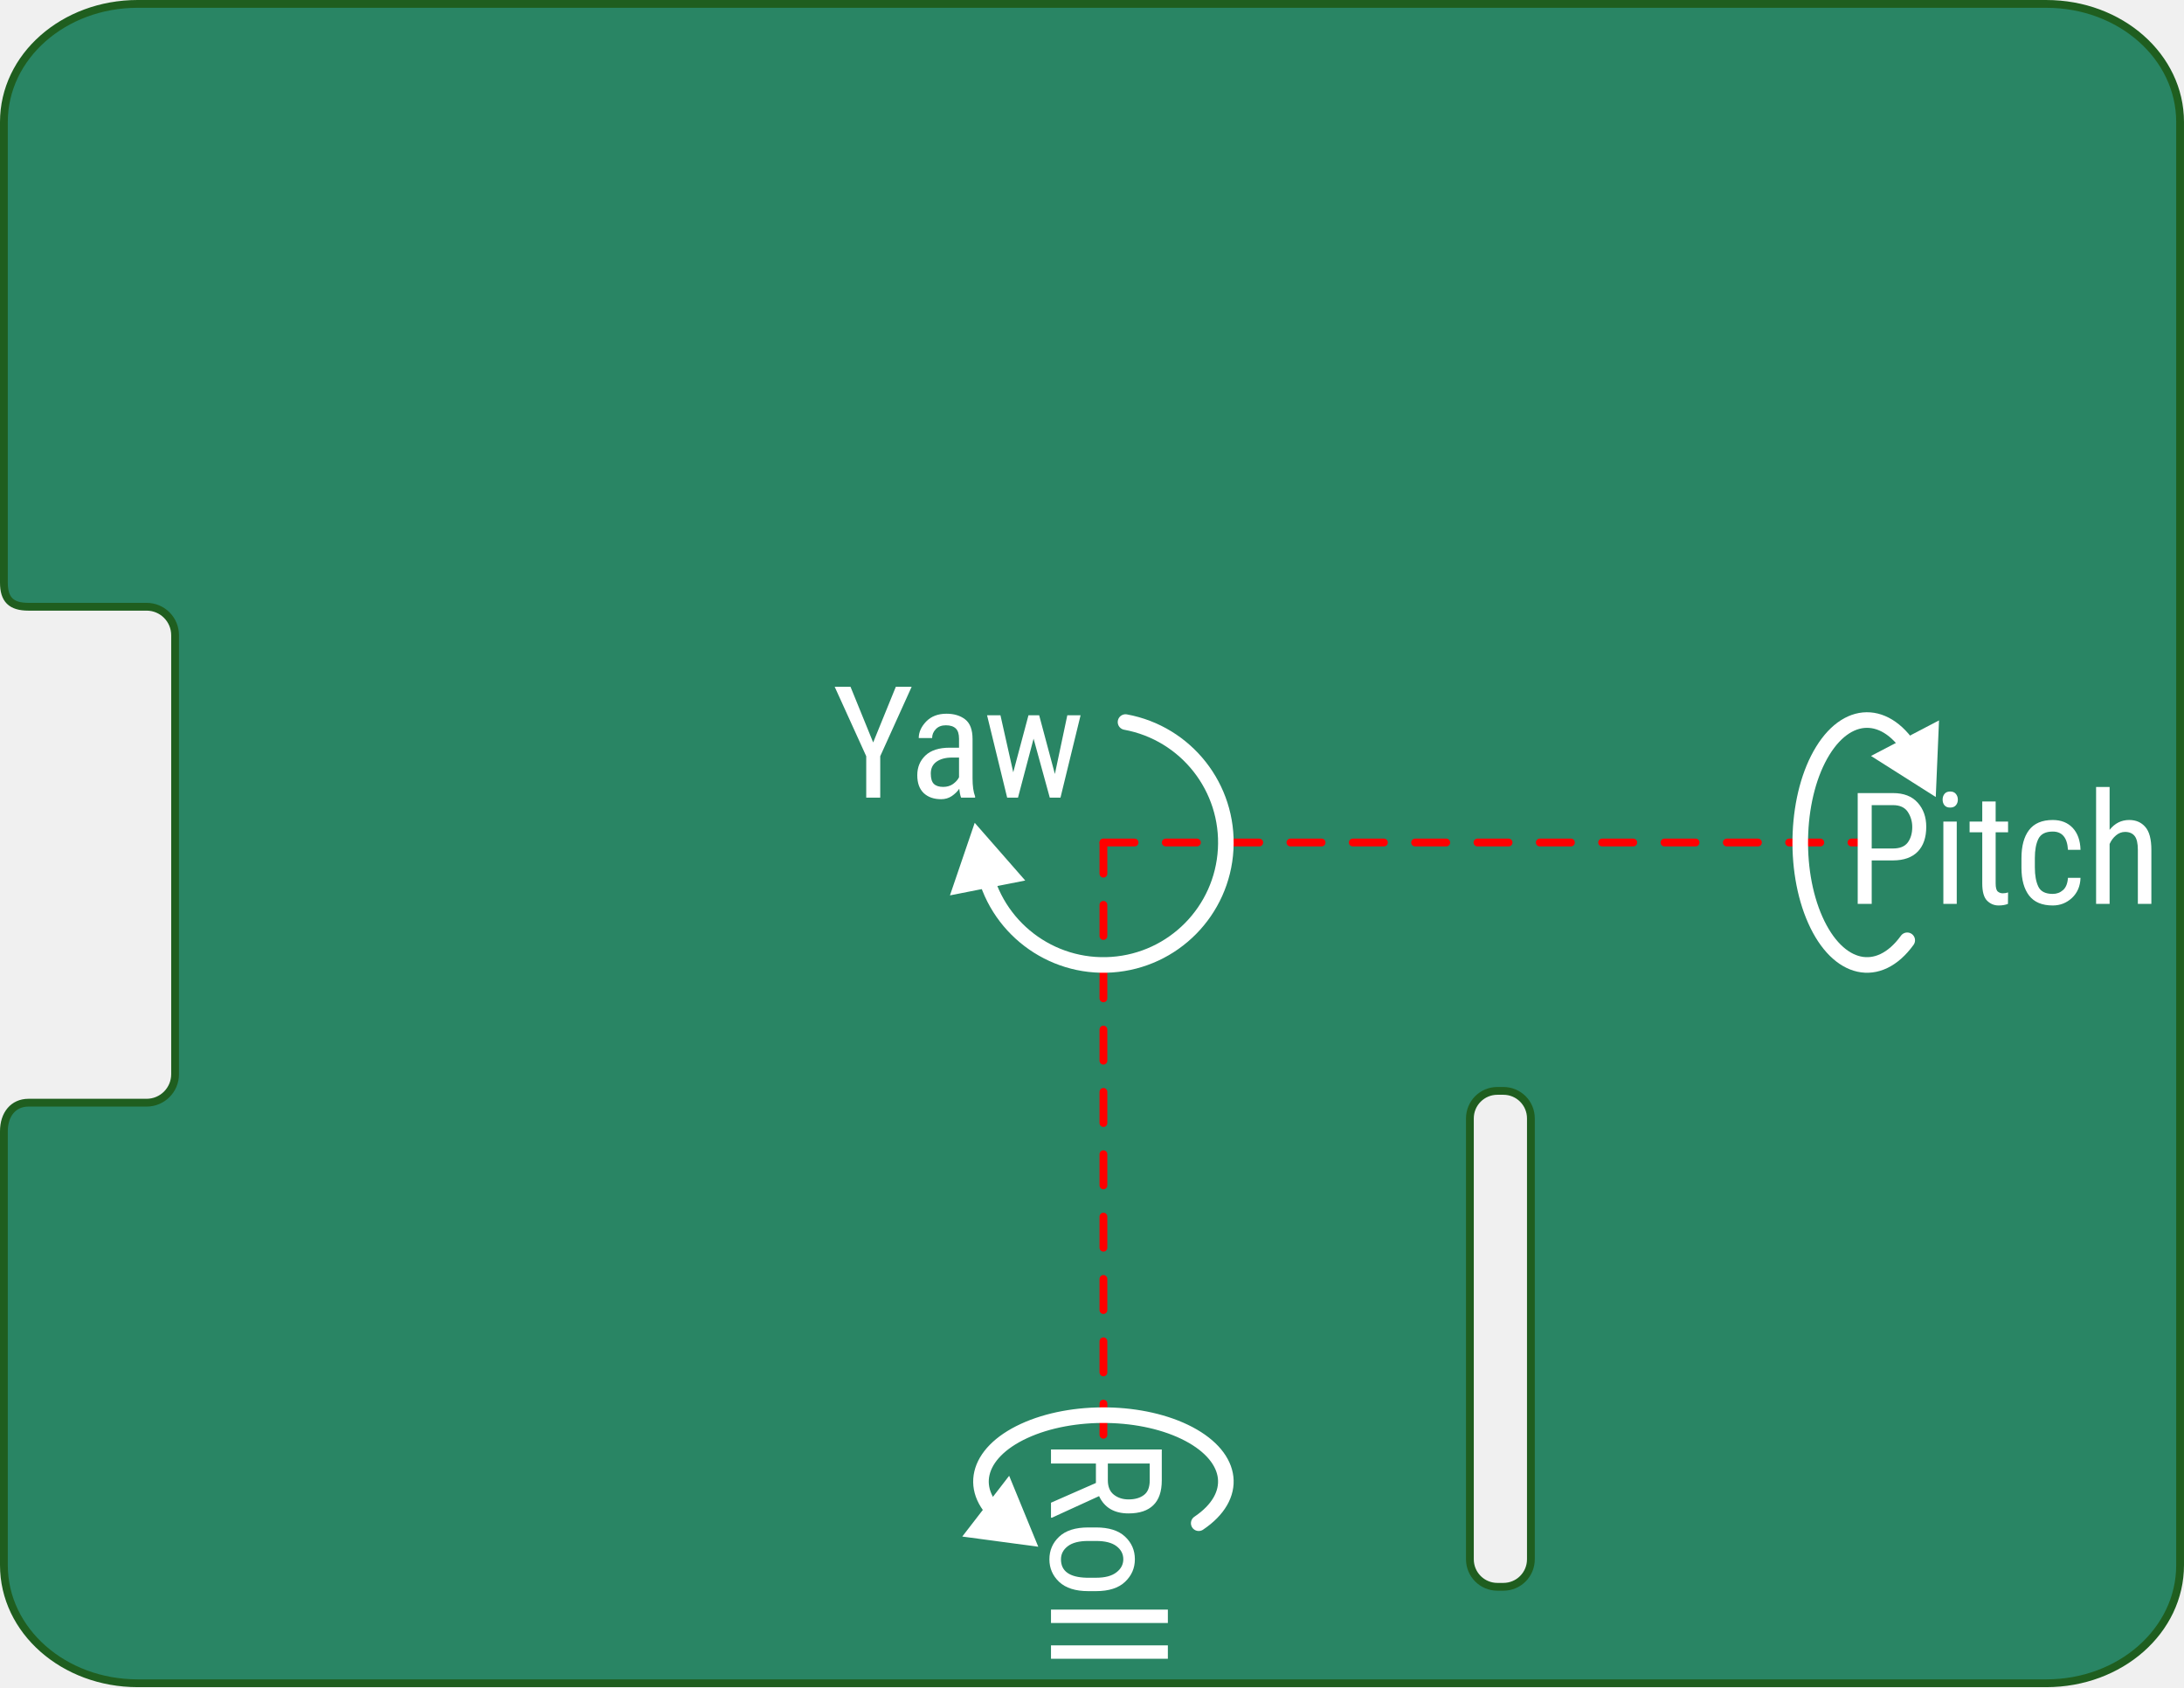
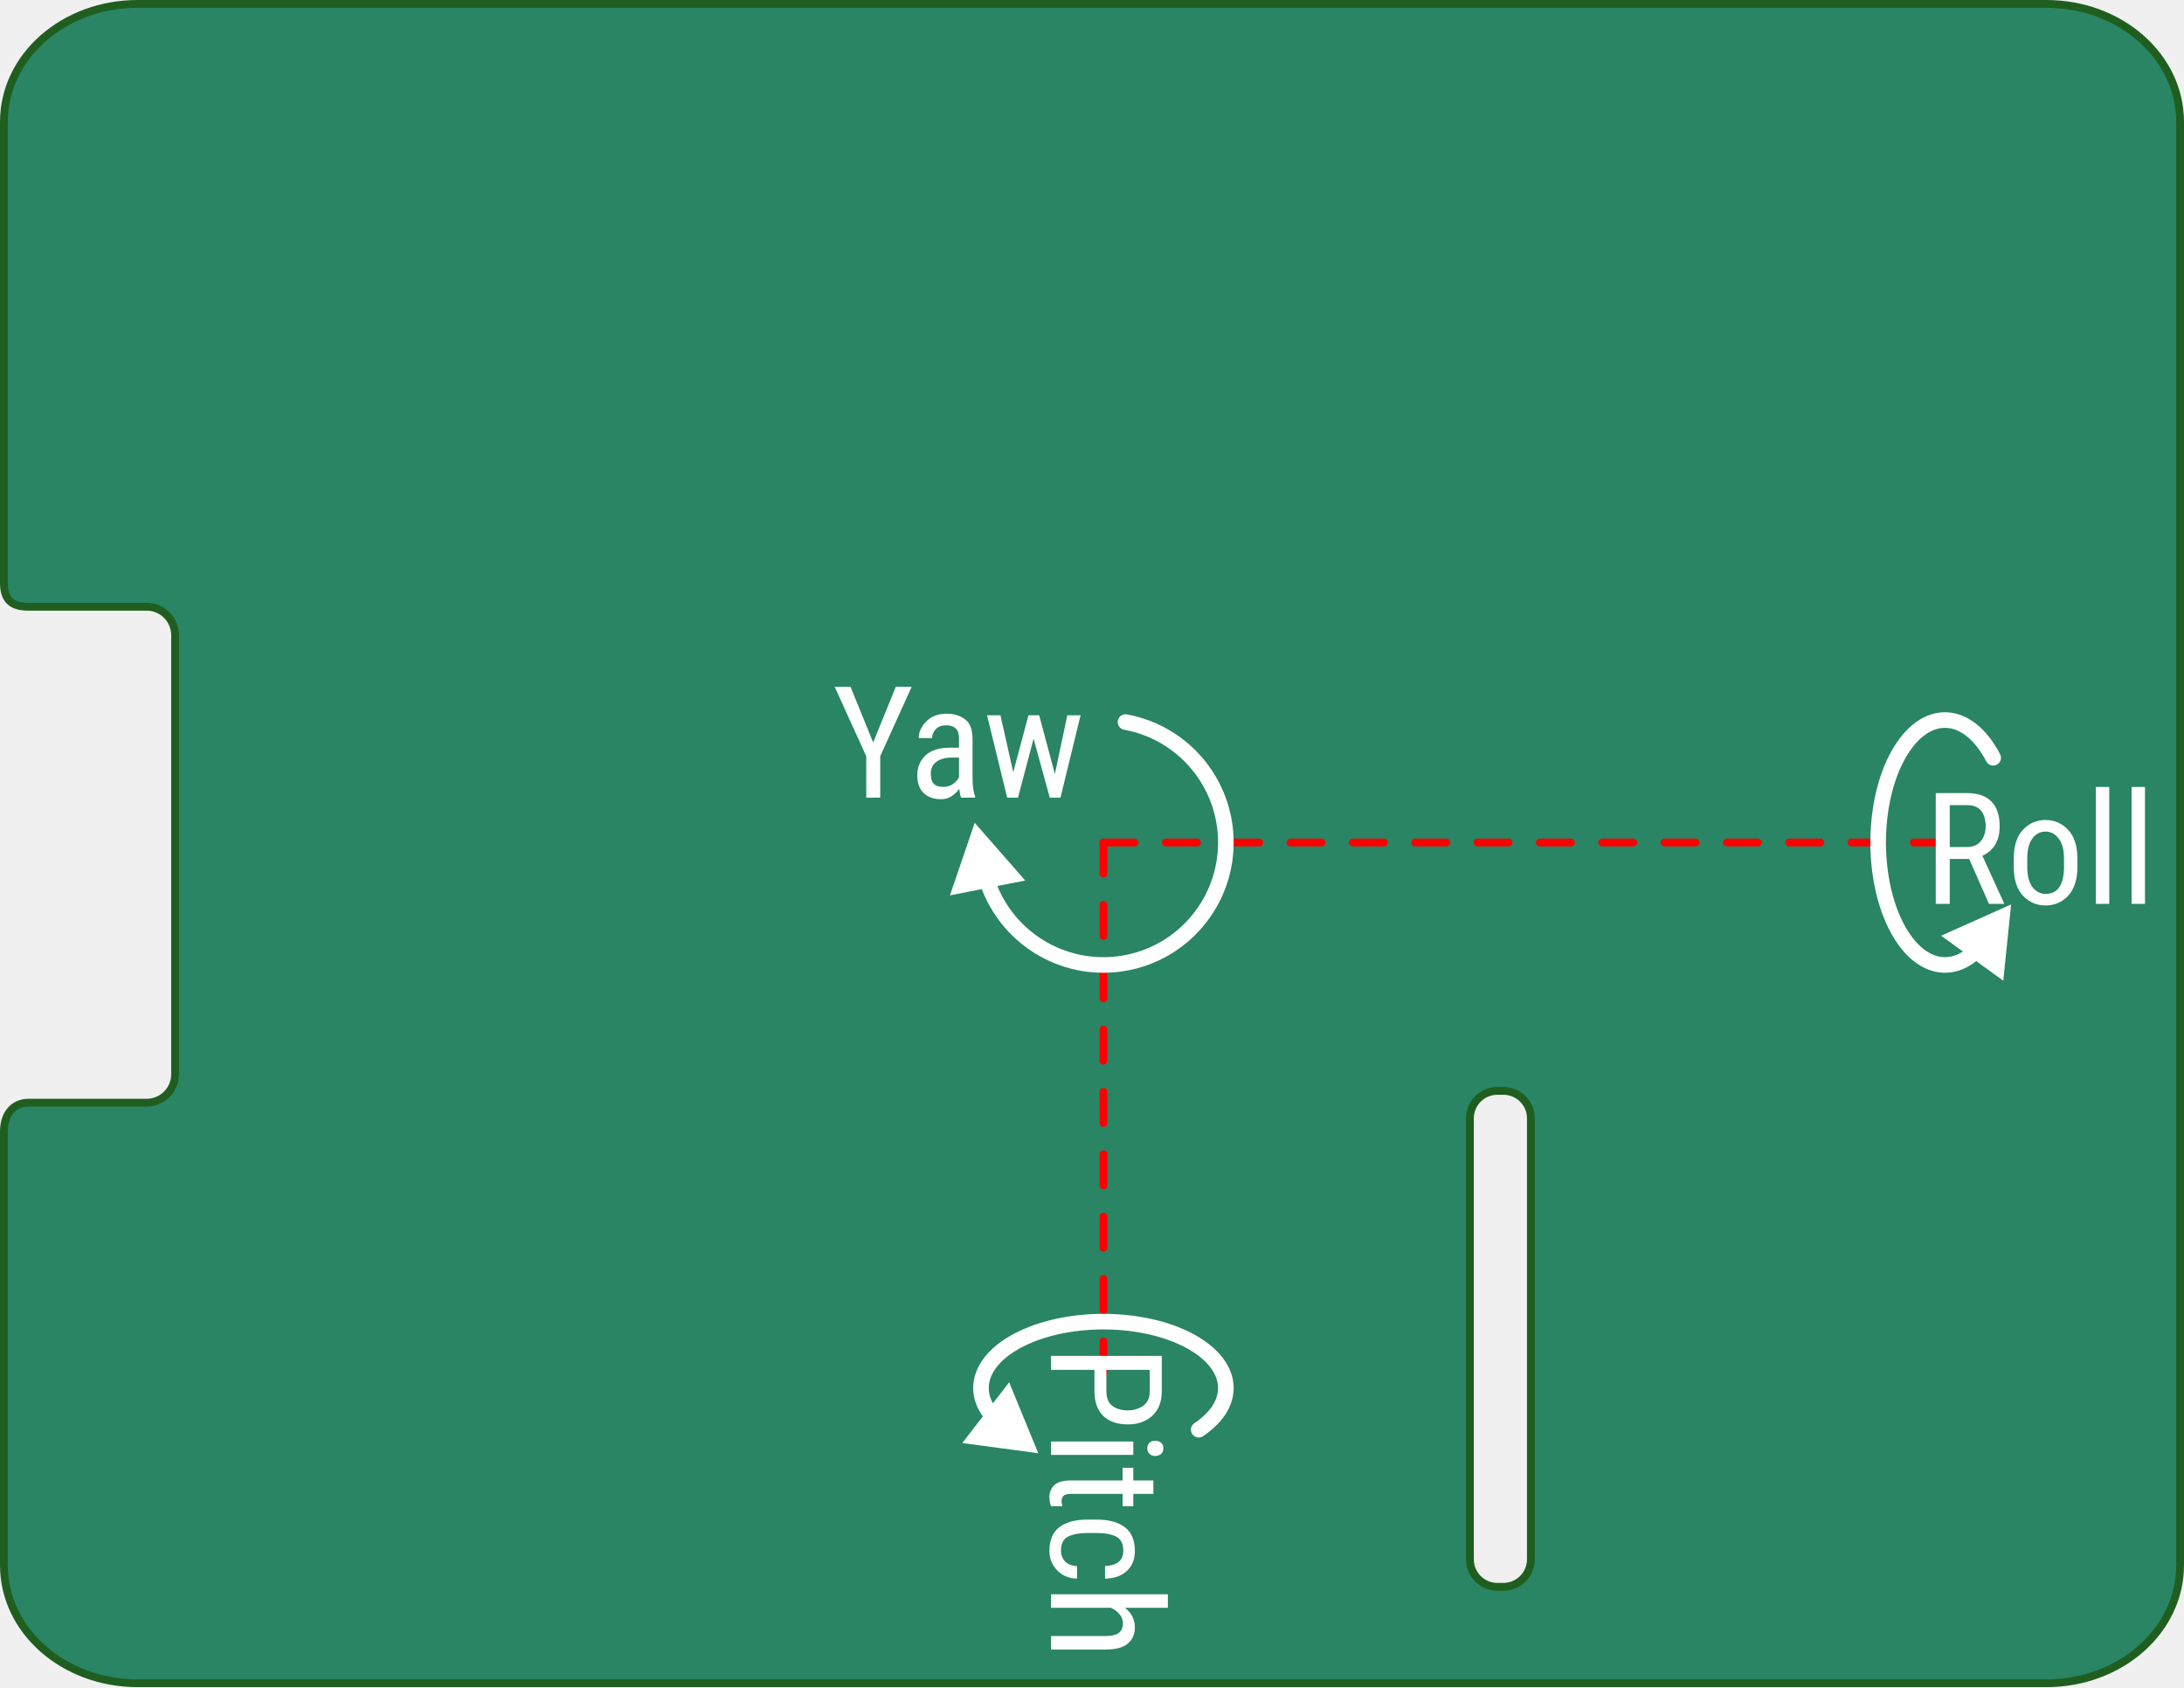
<svg xmlns="http://www.w3.org/2000/svg" width="79.103mm" height="61.1mm" viewBox="0 0 280.285 216.496" id="svg4389" version="1.1">
  <defs id="defs4391">
    <marker style="overflow:visible" id="marker4244" refX="0.0" refY="0.0" orient="auto">
      <path transform="scale(0.4)" style="fill-rule:evenodd;stroke:#ffffff;stroke-width:1pt;stroke-opacity:1;fill:#ffffff;fill-opacity:1" d="M 5.77,0.0 L -2.88,5.0 L -2.88,-5.0 L 5.77,0.0 z " id="path4246" />
    </marker>
    <marker style="overflow:visible" id="marker9871" refX="0.0" refY="0.0" orient="auto">
      <path transform="scale(-0.4)" style="fill-rule:evenodd;stroke:#ffffff;stroke-width:1pt;stroke-opacity:1;fill:#ffffff;fill-opacity:1" d="M 5.77,0.0 L -2.88,5.0 L -2.88,-5.0 L 5.77,0.0 z " id="path9873" />
    </marker>
    <marker style="overflow:visible" id="marker9747" refX="0.0" refY="0.0" orient="auto">
-       <path transform="scale(-0.4)" style="fill-rule:evenodd;stroke:#000000;stroke-width:1pt;stroke-opacity:1;fill:#000000;fill-opacity:1" d="M 5.77,0.0 L -2.88,5.0 L -2.88,-5.0 L 5.77,0.0 z " id="path9749" />
+       <path transform="scale(-0.4)" style="fill-rule:evenodd;stroke:#ffffff;stroke-width:1pt;stroke-opacity:1;fill:#ffffff;fill-opacity:1" d="M 5.77,0.0 L -2.88,5.0 L -2.88,-5.0 L 5.77,0.0 z " id="path9749" />
    </marker>
    <marker orient="auto" refY="0.0" refX="0.0" id="marker6441" style="overflow:visible">
      <path id="path6443" d="M 5.77,0.0 L -2.88,5.0 L -2.88,-5.0 L 5.77,0.0 z " style="fill-rule:evenodd;stroke:#ffffff;stroke-width:1pt;stroke-opacity:1;fill:#ffffff;fill-opacity:1" transform="scale(0.4)" />
    </marker>
  </defs>
  <g id="layer1" transform="translate(-202.7146,-384.1142)">
    <path style="opacity:1;fill:#298564;fill-opacity:1;stroke:#1f5e1f;stroke-opacity:1" d="m 220.386,384.614 c -9.514,0 -17.172,6.758 -17.172,15.152 l 0,59.103 c 0,2.186 0.936,3.103 3.154,3.103 l 15.154,0 c 2.029,0 3.662,1.633 3.662,3.662 l 0,56.316 c 0,2.029 -1.633,3.662 -3.662,3.662 l -15.154,0 c -1.943,0 -3.154,1.499 -3.154,3.673 l 0,55.673 c 0,8.394 7.658,15.152 17.172,15.152 l 244.941,0 c 9.514,0 17.172,-6.758 17.172,-15.152 l 0,-185.191 c 0,-8.394 -7.658,-15.152 -17.172,-15.152 z m 174.504,139.482 0.758,0 c 1.959,0 3.535,1.576 3.535,3.535 l 0,56.568 c 0,1.959 -1.576,3.535 -3.535,3.535 l -0.758,0 c -1.959,0 -3.535,-1.576 -3.535,-3.535 l 0,-56.568 c 0,-1.959 1.576,-3.535 3.535,-3.535 z" id="rect4147" />
-     <path style="fill:none;fill-rule:evenodd;stroke:#ff0000;stroke-width:1;stroke-linecap:round;stroke-linejoin:miter;stroke-miterlimit:4;stroke-dasharray:4, 4;stroke-dashoffset:0;stroke-opacity:1;marker-end:" d="m 344.323,492.225 0,79" id="path9976" />
-     <path d="m 331.463,579.12 a 15.714,8.517 0 0 1 2.67,-11.379 15.714,8.517 0 0 1 21.152,0.382 15.714,8.517 0 0 1 1.268,11.45" id="path8065" style="color:#000000;clip-rule:nonzero;display:inline;overflow:visible;visibility:visible;opacity:1;isolation:auto;mix-blend-mode:normal;color-interpolation:sRGB;color-interpolation-filters:linearRGB;solid-color:#000000;solid-opacity:1;fill:none;fill-opacity:1;fill-rule:nonzero;stroke:#ffffff;stroke-width:2;stroke-linecap:round;stroke-linejoin:miter;stroke-miterlimit:4;stroke-dasharray:none;stroke-dashoffset:0;stroke-opacity:1;color-rendering:auto;image-rendering:auto;shape-rendering:auto;text-rendering:auto;enable-background:accumulate;marker-start:url(#marker9871)" />
-     <path style="fill:none;fill-rule:evenodd;stroke:#ff0000;stroke-width:1;stroke-linecap:round;stroke-linejoin:miter;stroke-miterlimit:4;stroke-dasharray:4, 4;stroke-dashoffset:0;stroke-opacity:1;marker-end:" d="m 344.323,492.225 97.444,0" id="path9978" />
+     <path style="fill:none;fill-rule:evenodd;stroke:#ff0000;stroke-width:1;stroke-linecap:round;stroke-linejoin:miter;stroke-miterlimit:4;stroke-dasharray:4, 4;stroke-dashoffset:0;stroke-opacity:1" d="m 344.323,492.225 0,72.214" id="path9976" />
+     <path d="m 331.463,567.12 a 15.714,8.517 0 0 1 2.67,-11.379 15.714,8.517 0 0 1 21.152,0.382 15.714,8.517 0 0 1 1.268,11.45" id="path8065" style="color:#000000;clip-rule:nonzero;display:inline;overflow:visible;visibility:visible;opacity:1;isolation:auto;mix-blend-mode:normal;color-interpolation:sRGB;color-interpolation-filters:linearRGB;solid-color:#000000;solid-opacity:1;fill:none;fill-opacity:1;fill-rule:nonzero;stroke:#ffffff;stroke-width:2;stroke-linecap:round;stroke-linejoin:miter;stroke-miterlimit:4;stroke-dasharray:none;stroke-dashoffset:0;stroke-opacity:1;marker-start:url(#marker9871);color-rendering:auto;image-rendering:auto;shape-rendering:auto;text-rendering:auto;enable-background:accumulate" />
+     <path style="fill:none;fill-rule:evenodd;stroke:#ff0000;stroke-width:1;stroke-linecap:round;stroke-linejoin:miter;stroke-miterlimit:4;stroke-dasharray:4, 4;stroke-dashoffset:0;stroke-opacity:1" d="m 344.323,492.225 107.622,0" id="path9978" />
    <text xml:space="preserve" style="font-style:normal;font-variant:normal;font-weight:normal;font-stretch:normal;font-size:20px;line-height:125%;font-family:'Roboto Condensed';-inkscape-font-specification:'Roboto Condensed, ';letter-spacing:0px;word-spacing:0px;fill:#ffffff;fill-opacity:1;stroke:none;stroke-width:1px;stroke-linecap:butt;stroke-linejoin:miter;stroke-opacity:1;" x="309.538" y="486.463" id="text10022">
      <tspan id="tspan10024" x="309.538" y="486.463">Yaw</tspan>
    </text>
    <path style="color:#000000;clip-rule:nonzero;display:inline;overflow:visible;visibility:visible;opacity:1;isolation:auto;mix-blend-mode:normal;color-interpolation:sRGB;color-interpolation-filters:linearRGB;solid-color:#000000;solid-opacity:1;fill:none;fill-opacity:1;fill-rule:nonzero;stroke:#ffffff;stroke-width:2;stroke-linecap:round;stroke-linejoin:miter;stroke-miterlimit:4;stroke-dasharray:none;stroke-dashoffset:0;stroke-opacity:1;color-rendering:auto;image-rendering:auto;shape-rendering:auto;text-rendering:auto;enable-background:accumulate;marker-end:url(#marker6441)" id="path4943" d="m 347.159,476.769 a 15.714,15.714 0 0 1 12.854,16.334 15.714,15.714 0 0 1 -14.596,14.798 15.714,15.714 0 0 1 -16.51,-12.628" />
-     <text xml:space="preserve" style="font-style:normal;font-variant:normal;font-weight:normal;font-stretch:normal;font-size:20px;line-height:125%;font-family:'Roboto Condensed';-inkscape-font-specification:'Roboto Condensed, ';letter-spacing:0px;word-spacing:0px;fill:#ffffff;fill-opacity:1;stroke:none;stroke-width:1px;stroke-linecap:butt;stroke-linejoin:miter;stroke-opacity:1;" x="439.595" y="500.1" id="text10026">
-       <tspan id="tspan10028" x="439.595" y="500.1">Pitch</tspan>
+     <text xml:space="preserve" style="font-style:normal;font-variant:normal;font-weight:normal;font-stretch:normal;font-size:20px;line-height:125%;font-family:'Roboto Condensed';-inkscape-font-specification:'Roboto Condensed, ';letter-spacing:0px;word-spacing:0px;fill:#ffffff;fill-opacity:1;stroke:none;stroke-width:1px;stroke-linecap:butt;stroke-linejoin:miter;stroke-opacity:1" x="449.595" y="500.1" id="text10026">
+       <tspan id="tspan10028" x="449.595" y="500.1">Roll</tspan>
    </text>
-     <path style="color:#000000;clip-rule:nonzero;display:inline;overflow:visible;visibility:visible;opacity:1;isolation:auto;mix-blend-mode:normal;color-interpolation:sRGB;color-interpolation-filters:linearRGB;solid-color:#000000;solid-opacity:1;fill:none;fill-opacity:1;fill-rule:nonzero;stroke:#ffffff;stroke-width:2;stroke-linecap:round;stroke-linejoin:miter;stroke-miterlimit:4;stroke-dasharray:none;stroke-dashoffset:0;stroke-opacity:1;color-rendering:auto;image-rendering:auto;shape-rendering:auto;text-rendering:auto;enable-background:accumulate;marker-end:url(#marker4244)" id="path6439" d="m 447.481,504.774 a 8.571,15.714 0 0 1 -11.795,-2.605 8.571,15.714 0 0 1 0.954,-21.71 8.571,15.714 0 0 1 11.87,0.892" />
-     <text xml:space="preserve" style="font-style:normal;font-variant:normal;font-weight:normal;font-stretch:normal;font-size:20px;line-height:125%;font-family:'Roboto Condensed';-inkscape-font-specification:'Roboto Condensed, ';letter-spacing:0px;word-spacing:0px;fill:#ffffff;fill-opacity:1;stroke:none;stroke-width:1px;stroke-linecap:butt;stroke-linejoin:miter;stroke-opacity:1;" x="568.568" y="-337.595" id="text10084" transform="matrix(0,1,-1,0,0,0)">
-       <tspan id="tspan10086" x="568.568" y="-337.595">Roll</tspan>
+     <path style="color:#000000;clip-rule:nonzero;display:inline;overflow:visible;visibility:visible;opacity:1;isolation:auto;mix-blend-mode:normal;color-interpolation:sRGB;color-interpolation-filters:linearRGB;solid-color:#000000;solid-opacity:1;fill:none;fill-opacity:1;fill-rule:nonzero;stroke:#ffffff;stroke-width:2;stroke-linecap:round;stroke-linejoin:miter;stroke-miterlimit:4;stroke-dasharray:none;stroke-dashoffset:0;stroke-opacity:1;marker-end:;color-rendering:auto;image-rendering:auto;shape-rendering:auto;text-rendering:auto;enable-background:accumulate;marker-start:url(#marker9747)" id="path6439" d="m 457.481,504.774 a 8.571,15.714 0 0 1 -11.795,-2.605 8.571,15.714 0 0 1 0.954,-21.71 8.571,15.714 0 0 1 11.87,0.892" />
+     <text xml:space="preserve" style="font-style:normal;font-variant:normal;font-weight:normal;font-stretch:normal;font-size:20px;line-height:125%;font-family:'Roboto Condensed';-inkscape-font-specification:'Roboto Condensed, ';letter-spacing:0px;word-spacing:0px;fill:#ffffff;fill-opacity:1;stroke:none;stroke-width:1px;stroke-linecap:butt;stroke-linejoin:miter;stroke-opacity:1" x="556.568" y="-337.595" id="text10084" transform="matrix(0,1,-1,0,0,0)">
+       <tspan id="tspan10086" x="556.568" y="-337.595">Pitch</tspan>
    </text>
  </g>
</svg>
